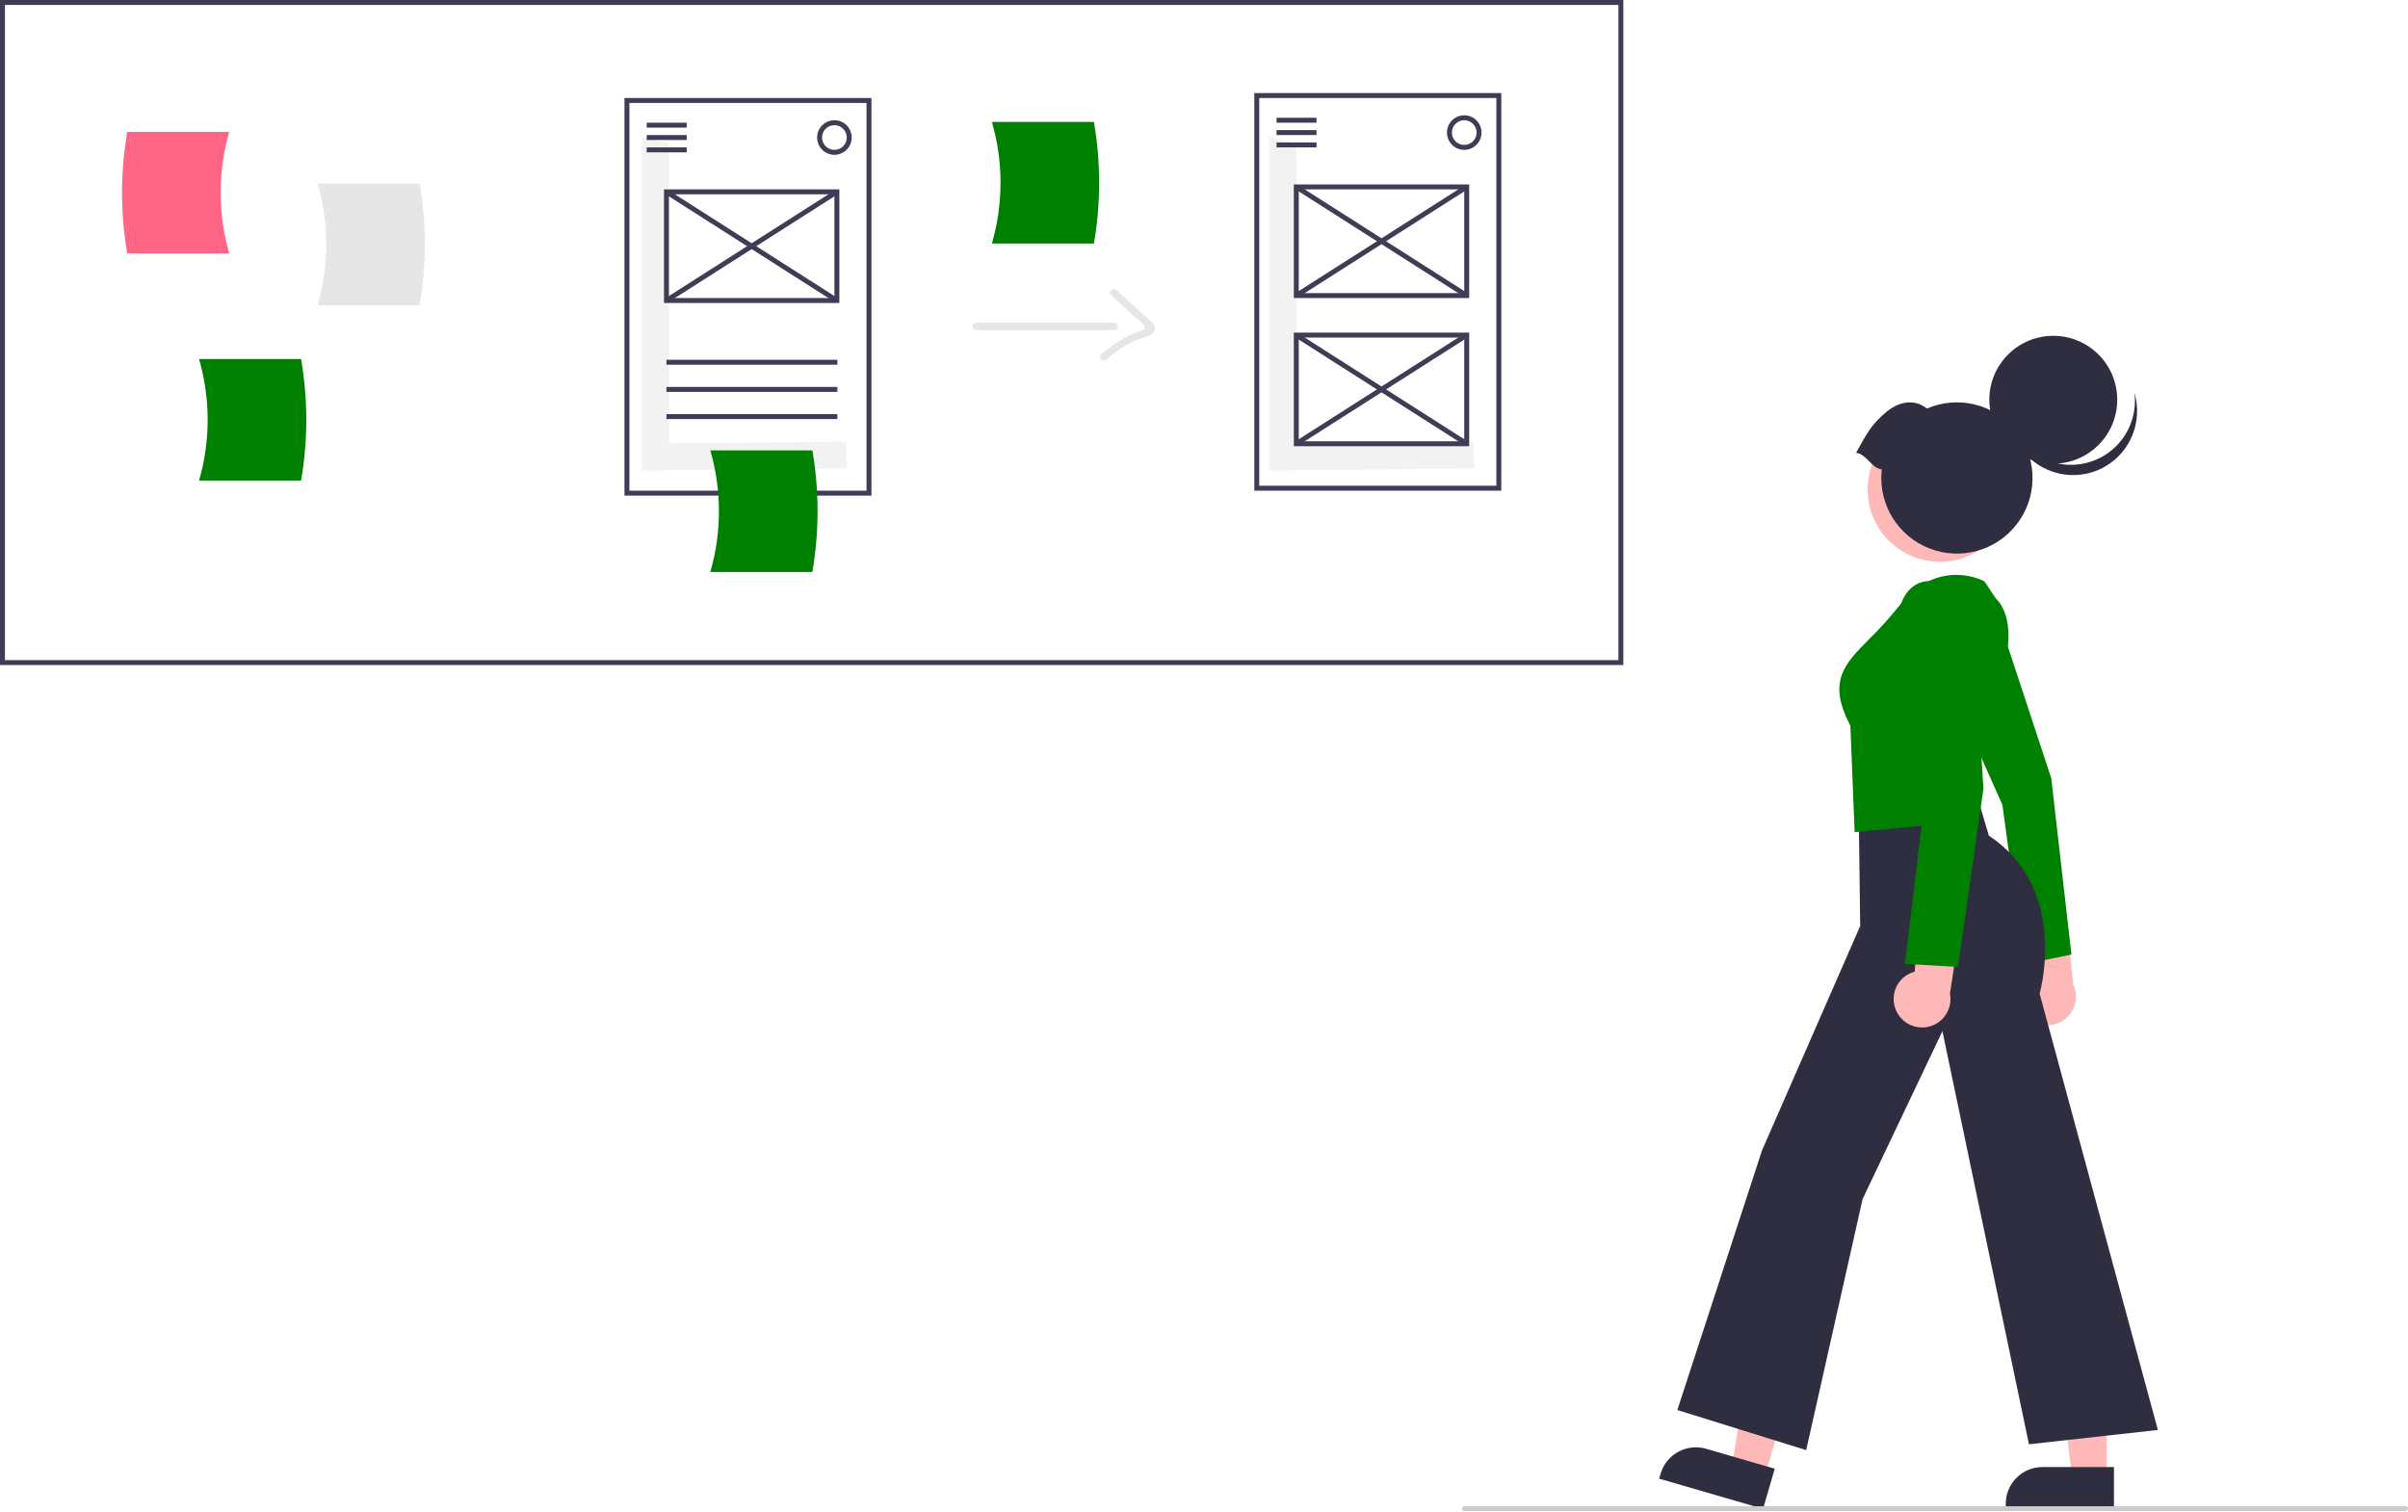
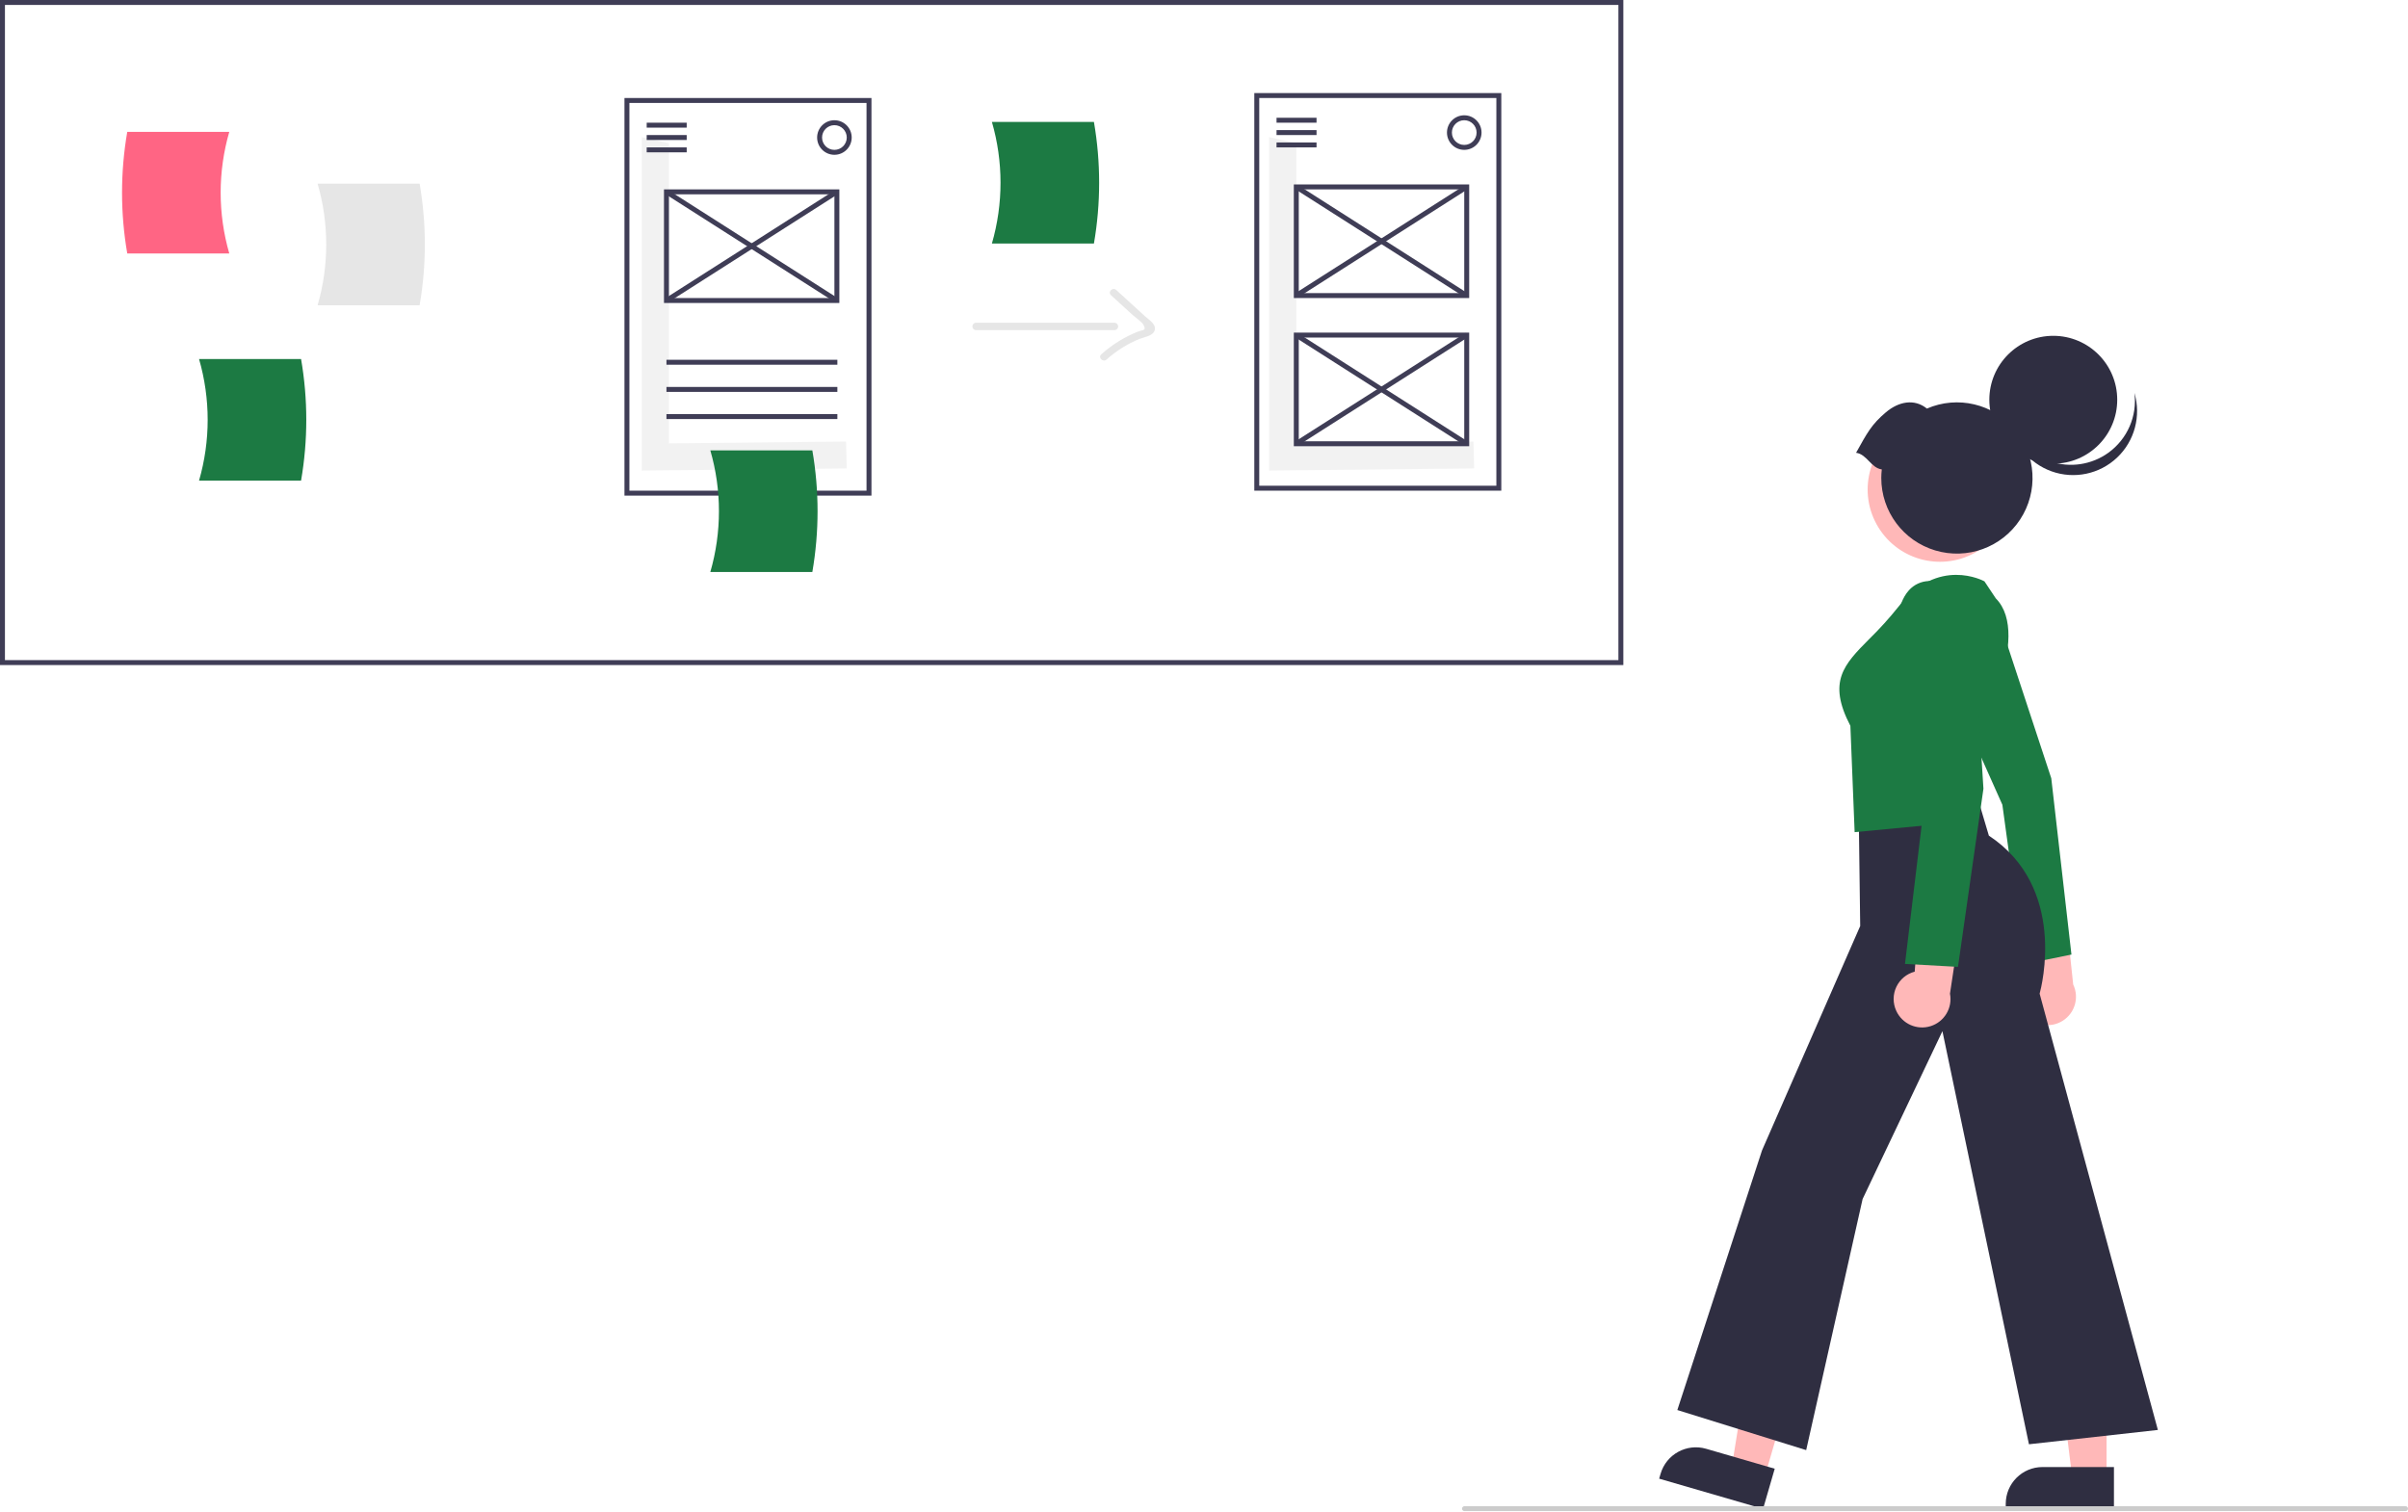
<svg xmlns="http://www.w3.org/2000/svg" id="b1e55c18-19aa-4dcf-8e98-b72f0689681d" width="974.917" height="611.895" data-name="Layer 1" viewBox="0 0 974.917 611.895">
  <path fill="#3f3d56" d="M769.778,413.351H112.542V144.052H769.778Zm-655.236-2H767.778V146.052H114.542Z" transform="translate(-112.5416 -144.0524)" />
  <path fill="#ff6584" d="M205.37,246.689H164.066a144.461,144.461,0,0,1,0-49.247H205.37A88.611,88.611,0,0,0,205.37,246.689Z" transform="translate(-112.5416 -144.0524)" />
  <path fill="#e6e6e6" d="M241.128,267.667h41.304a144.46,144.46,0,0,0,0-49.247H241.128A88.611,88.611,0,0,1,241.128,267.667Z" transform="translate(-112.5416 -144.0524)" />
  <path fill="#e6e6e6" d="M507.67,277.737h56.126a1.501,1.501,0,0,0,0-3h-56.126a1.501,1.501,0,0,0,0,3Z" transform="translate(-112.5416 -144.0524)" />
  <path fill="#e6e6e6" d="M562.337,263.585l8.769,8.004c1.003.915,3.761,2.805,4.384,4.002,1.288,2.475-.096,1.91-2.304,2.767a49.36,49.36,0,0,0-14.764,9.168c-1.451,1.279.677,3.394,2.121,2.121a45.833,45.833,0,0,1,13.44-8.396c1.769-.7,5.125-1.11,5.966-3.217,1.029-2.579-2.248-4.482-3.8-5.899l-11.692-10.672c-1.424-1.299-3.551.816-2.121,2.121Z" transform="translate(-112.5416 -144.0524)" />
-   <path fill="green" d="M193.128,338.667h41.304a144.46,144.46,0,0,0,0-49.247H193.128A88.611,88.611,0,0,1,193.128,338.667Z" transform="translate(-112.5416 -144.0524)" />
-   <path fill="green" d="M514.128,242.667h41.304a144.46,144.46,0,0,0,0-49.247H514.128A88.611,88.611,0,0,1,514.128,242.667Z" transform="translate(-112.5416 -144.0524)" />
+   <path fill="#1c7a43" d="M193.128,338.667h41.304a144.46,144.46,0,0,0,0-49.247H193.128A88.611,88.611,0,0,1,193.128,338.667Z" transform="translate(-112.5416 -144.0524)" />
+   <path fill="#1c7a43" d="M514.128,242.667h41.304a144.46,144.46,0,0,0,0-49.247H514.128A88.611,88.611,0,0,1,514.128,242.667Z" transform="translate(-112.5416 -144.0524)" />
  <polygon fill="#f2f2f2" points="270.825 179.533 270.825 57.985 259.825 55.533 259.825 190.533 342.825 189.684 342.545 178.8 270.825 179.533" />
  <path fill="#3f3d56" d="M465.367,344.737h-100v-161h100Zm-98-2h96v-157h-96Z" transform="translate(-112.5416 -144.0524)" />
  <rect width="16.197" height="2" x="261.825" y="49.684" fill="#3f3d56" />
  <rect width="16.197" height="2" x="261.825" y="54.684" fill="#3f3d56" />
  <rect width="16.197" height="2" x="261.825" y="59.684" fill="#3f3d56" />
  <rect width="69.197" height="2" x="269.825" y="145.684" fill="#3f3d56" />
  <rect width="69.197" height="2" x="269.825" y="156.684" fill="#3f3d56" />
  <rect width="69.197" height="2" x="269.825" y="167.684" fill="#3f3d56" />
  <path fill="#3f3d56" d="M450.367,206.737a7,7,0,1,1,7-7A7.008,7.008,0,0,1,450.367,206.737Zm0-12a5,5,0,1,0,5,5A5.006,5.006,0,0,0,450.367,194.737Z" transform="translate(-112.5416 -144.0524)" />
  <path fill="#3f3d56" d="M452.367,266.737h-71v-46h71Zm-69-2h67v-42h-67Z" transform="translate(-112.5416 -144.0524)" />
  <rect width="2" height="81.835" x="415.867" y="202.819" fill="#3f3d56" transform="matrix(0.53767, -0.84316, 0.84316, 0.53767, -125.318, 320.1205)" />
  <rect width="81.835" height="2" x="375.949" y="242.736" fill="#3f3d56" transform="translate(-178.2084 118.3059) rotate(-32.52429)" />
  <polygon fill="#f2f2f2" points="524.825 179.533 524.825 57.985 513.825 55.533 513.825 190.533 596.825 189.684 596.545 178.8 524.825 179.533" />
  <path fill="#3f3d56" d="M720.367,342.737h-100v-161h100Zm-98-2h96v-157h-96Z" transform="translate(-112.5416 -144.0524)" />
  <rect width="16.197" height="2" x="516.825" y="47.684" fill="#3f3d56" />
  <rect width="16.197" height="2" x="516.825" y="52.684" fill="#3f3d56" />
  <rect width="16.197" height="2" x="516.825" y="57.684" fill="#3f3d56" />
  <path fill="#3f3d56" d="M705.367,204.737a7,7,0,1,1,7-7A7.008,7.008,0,0,1,705.367,204.737Zm0-12a5,5,0,1,0,5,5A5.006,5.006,0,0,0,705.367,192.737Z" transform="translate(-112.5416 -144.0524)" />
  <path fill="#3f3d56" d="M707.367,264.737h-71v-46h71Zm-69-2h67v-42h-67Z" transform="translate(-112.5416 -144.0524)" />
  <rect width="2" height="81.835" x="670.867" y="200.819" fill="#3f3d56" transform="translate(-5.73668 534.2007) rotate(-57.47511)" />
  <rect width="81.835" height="2" x="630.949" y="240.736" fill="#3f3d56" transform="translate(-137.156 255.0232) rotate(-32.5184)" />
  <path fill="#3f3d56" d="M707.367,324.737h-71v-46h71Zm-69-2h67v-42h-67Z" transform="translate(-112.5416 -144.0524)" />
  <rect width="2" height="81.835" x="670.867" y="260.819" fill="#3f3d56" transform="translate(-56.32615 561.9408) rotate(-57.47511)" />
  <rect width="81.835" height="2" x="630.949" y="300.736" fill="#3f3d56" transform="translate(-169.4102 264.43) rotate(-32.5184)" />
-   <path fill="green" d="M400.128,375.667h41.304a144.46,144.46,0,0,0,0-49.247H400.128A88.611,88.611,0,0,1,400.128,375.667Z" transform="translate(-112.5416 -144.0524)" />
+   <path fill="#1c7a43" d="M400.128,375.667h41.304a144.46,144.46,0,0,0,0-49.247H400.128A88.611,88.611,0,0,1,400.128,375.667Z" transform="translate(-112.5416 -144.0524)" />
  <circle cx="897.962" cy="342.261" r="29.266" fill="#ffb8b8" transform="translate(-166.669 328.6072) rotate(-28.66322)" />
  <circle cx="831.302" cy="161.871" r="25.89" fill="#2f2e41" />
  <path fill="#2f2e41" d="M966.175,327.362a25.892,25.892,0,0,1-39.982-13.595A25.892,25.892,0,1,0,976.699,303.15,25.882,25.882,0,0,1,966.175,327.362Z" transform="translate(-112.5416 -144.0524)" />
  <path fill="#2f2e41" d="M864.001,327.391c4.52-8.092,6.249-11.472,12.077-16.392,5.153-4.352,11.492-5.63,16.605-1.506a30.62,30.62,0,1,1-18.475,28.106,30.873,30.873,0,0,1,.209-3.462C869.972,333.511,868.445,328.015,864.001,327.391Z" transform="translate(-112.5416 -144.0524)" />
  <polygon fill="#ffb8b8" points="714.548 597.707 701.163 593.819 709.789 540.338 729.545 546.077 714.548 597.707" />
  <path fill="#2f2e41" d="M800.657,732.322H829.578a0,0,0,0,1,0,0v16.926a0,0,0,0,1,0,0H785.77a0,0,0,0,1,0,0v-2.039A14.887,14.887,0,0,1,800.657,732.322Z" transform="translate(126.1515 -339.9425) rotate(16.19699)" />
  <polygon fill="#ffb8b8" points="852.88 598.027 838.941 598.026 832.31 544.261 852.882 544.262 852.88 598.027" />
  <path fill="#2f2e41" d="M826.945,594.043h28.921a0,0,0,0,1,0,0V610.969a0,0,0,0,1,0,0H812.058a0,0,0,0,1,0,0v-2.039A14.887,14.887,0,0,1,826.945,594.043Z" />
  <path fill="#ffb8b8" d="M932.624,554.92a11.433,11.433,0,0,1,3.208-17.235l-7.238-39.98,19.414,8.298,3.896,36.693a11.495,11.495,0,0,1-19.282,12.224Z" transform="translate(-112.5416 -144.0524)" />
-   <path fill="green" d="M943.033,459.198l-22.778-69.148c-.475-.793-6.145-9.716-18.49-5.92a10.324,10.324,0,0,0-6.377,5.2c-3.614,6.928-.243,17.631-.228,17.688l28.043,62.841.029.065,8.851,64.536,19.115-3.881Z" transform="translate(-112.5416 -144.0524)" />
+   <path fill="#1c7a43" d="M943.033,459.198l-22.778-69.148c-.475-.793-6.145-9.716-18.49-5.92a10.324,10.324,0,0,0-6.377,5.2c-3.614,6.928-.243,17.631-.228,17.688l28.043,62.841.029.065,8.851,64.536,19.115-3.881Z" transform="translate(-112.5416 -144.0524)" />
  <path fill="#2f2e41" d="M791.638,715.007l34.284-105.128L865.672,519.02l-.572-44.067L912.271,463.954l5.493,18.468c31.77,20.963,21.304,61.288,20.557,63.991l47.869,176.66L933.995,728.871l-35.035-167.264-32.311,67.965-22.846,101.665Z" transform="translate(-112.5416 -144.0524)" />
-   <path fill="green" d="M861.699,437.961c-9.379-17.978-2.598-24.823,7.656-35.178a141.136,141.136,0,0,0,11.773-13.015c15.997-20.566,34.563-10.466,34.749-10.361l.104.059,4.587,6.88c15.116,15.213-7.807,57.018-9.548,60.131L912.17,476.37l-48.749,4.643Z" transform="translate(-112.5416 -144.0524)" />
+   <path fill="#1c7a43" d="M861.699,437.961c-9.379-17.978-2.598-24.823,7.656-35.178a141.136,141.136,0,0,0,11.773-13.015c15.997-20.566,34.563-10.466,34.749-10.361l.104.059,4.587,6.88c15.116,15.213-7.807,57.018-9.548,60.131L912.17,476.37l-48.749,4.643Z" transform="translate(-112.5416 -144.0524)" />
  <path fill="#ffb8b8" d="M880.272,553.364a11.433,11.433,0,0,1,7.465-15.863l3.113-40.51,16.683,12.94L902.019,546.417a11.495,11.495,0,0,1-21.747,6.948Z" transform="translate(-112.5416 -144.0524)" />
-   <path fill="green" d="M883.805,534.372,891.68,468.78l-11.225-67.875c-.026-.476-.584-11.732,4.946-17.834a11.291,11.291,0,0,1,8.186-3.747c14.026-.614,17.379,11.071,17.411,11.188l4.568,72.917-10.305,72.134Z" transform="translate(-112.5416 -144.0524)" />
+   <path fill="#1c7a43" d="M883.805,534.372,891.68,468.78l-11.225-67.875c-.026-.476-.584-11.732,4.946-17.834a11.291,11.291,0,0,1,8.186-3.747c14.026-.614,17.379,11.071,17.411,11.188l4.568,72.917-10.305,72.134Z" transform="translate(-112.5416 -144.0524)" />
  <path fill="#ccc" d="M705.458,755.948h381a1,1,0,0,0,0-2h-381a1,1,0,0,0,0,2Z" transform="translate(-112.5416 -144.0524)" />
</svg>
